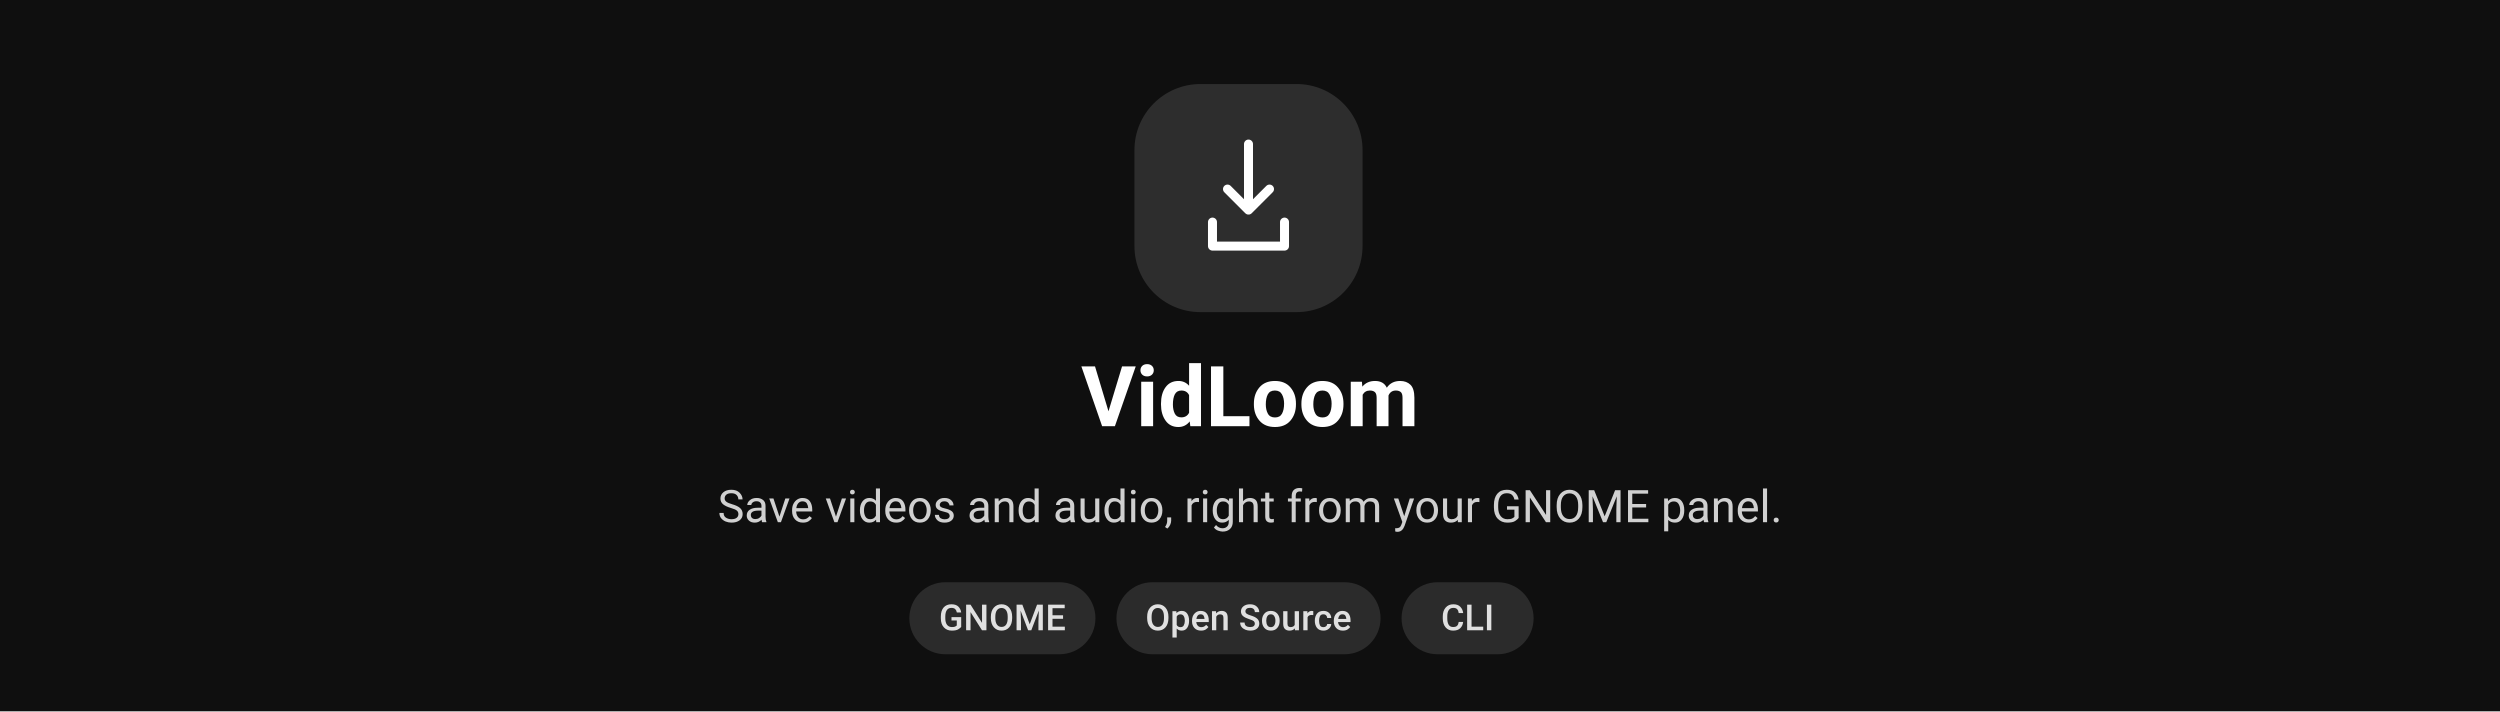
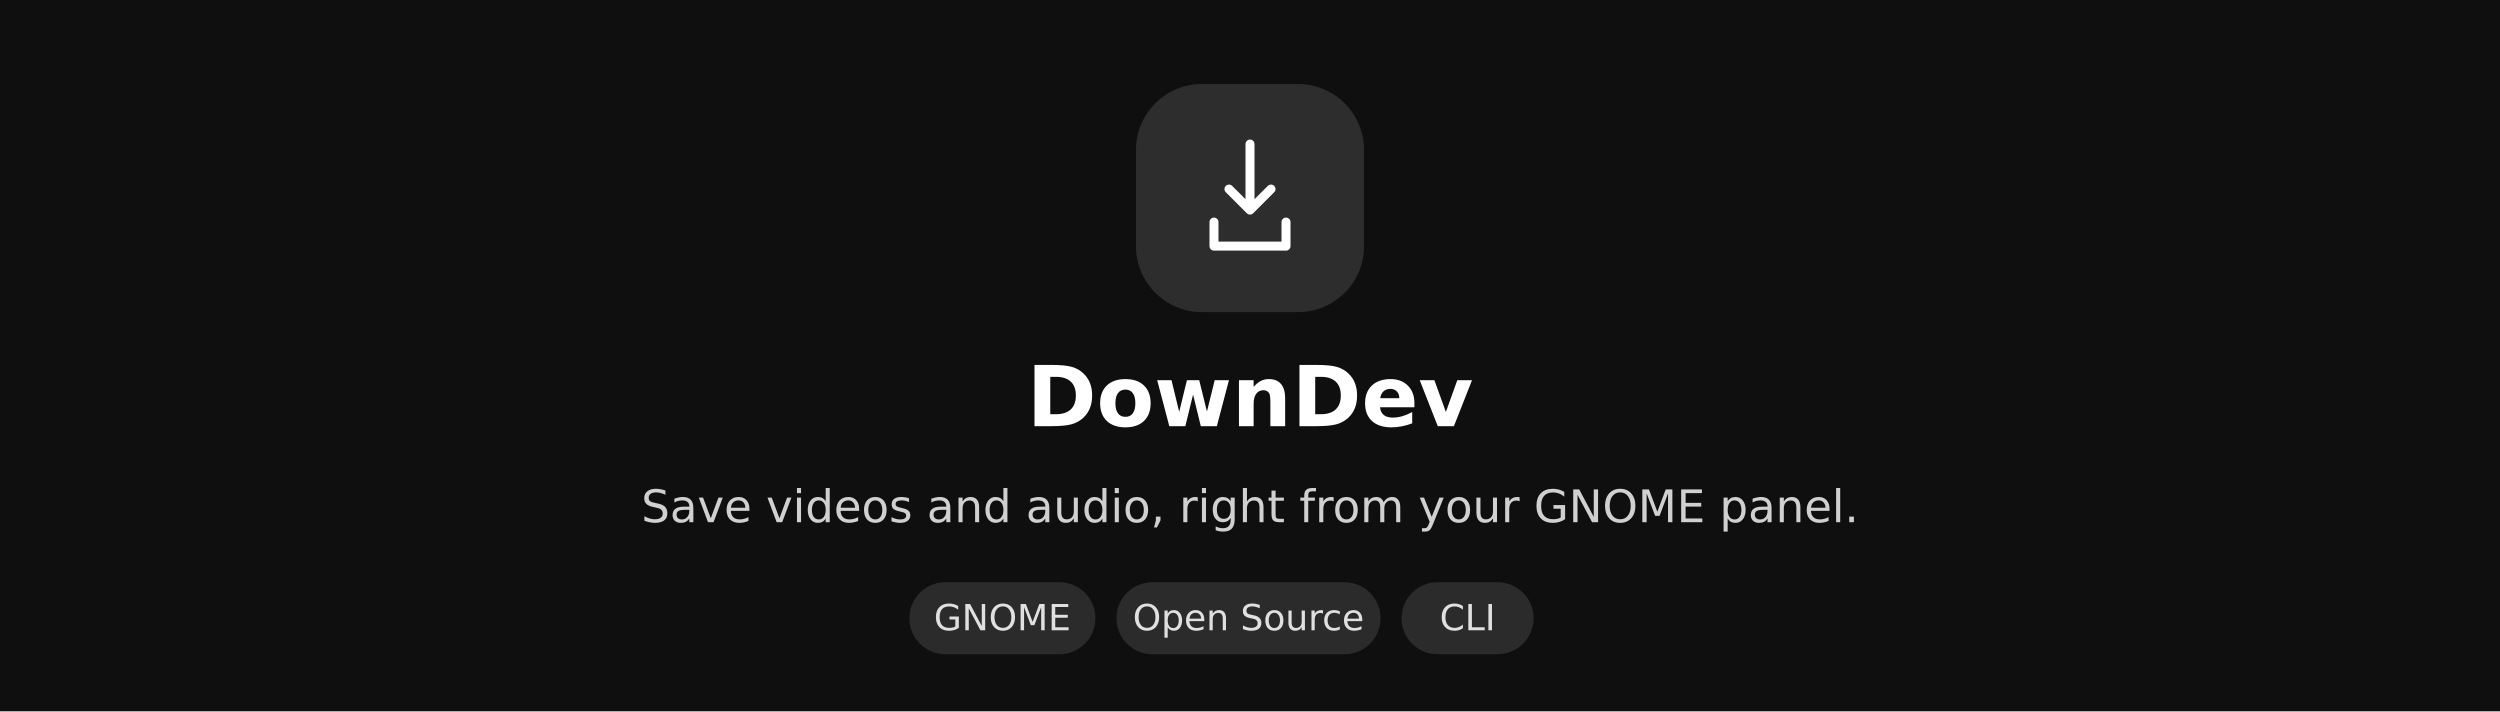
<svg xmlns="http://www.w3.org/2000/svg" width="833" height="237" viewBox="0 0 833 237">
  <rect width="833" height="237" fill="#0f0f0f" />
-   <rect x="378" y="28" width="76" height="76" rx="22" fill="#2d2d2d" />
-   <path d="M404 74 v8 h24 v-8" fill="none" stroke="#ffffff" stroke-width="3" stroke-linecap="round" stroke-linejoin="round" />
-   <path d="M416 48 v22 m-7 -7 l7 7 l7 -7" fill="none" stroke="#ffffff" stroke-width="3" stroke-linecap="round" stroke-linejoin="round" />
-   <text x="416.5" y="142" font-family="-apple-system, BlinkMacSystemFont, 'Segoe UI', Roboto, Helvetica, Arial, sans-serif" font-size="28" font-weight="700" fill="#ffffff" text-anchor="middle">VidLoom</text>
-   <text x="416.5" y="174" font-family="-apple-system, BlinkMacSystemFont, 'Segoe UI', Roboto, Helvetica, Arial, sans-serif" font-size="15" font-weight="400" fill="#d0d0d0" text-anchor="middle">Save videos and audio, right from your GNOME panel.</text>
+   <rect x="378.5" y="28" width="76" height="76" rx="22" fill="#2d2d2d" />
+   <path d="M404.5 74 v8 h24 v-8" fill="none" stroke="#ffffff" stroke-width="3" stroke-linecap="round" stroke-linejoin="round" />
+   <path d="M416.5 48 v22 m-7 -7 l7 7 l7 -7" fill="none" stroke="#ffffff" stroke-width="3" stroke-linecap="round" stroke-linejoin="round" />
+   <text x="416.5" y="142" font-family="DejaVu Sans, Cantarell, -apple-system, BlinkMacSystemFont, 'Segoe UI', Roboto, Helvetica, Arial, sans-serif" font-size="28" font-weight="700" fill="#ffffff" text-anchor="middle">DownDev</text>
+   <text x="416.5" y="174" font-family="DejaVu Sans, Cantarell, -apple-system, BlinkMacSystemFont, 'Segoe UI', Roboto, Helvetica, Arial, sans-serif" font-size="15" font-weight="400" fill="#d0d0d0" text-anchor="middle">Save videos and audio, right from your GNOME panel.</text>
  <rect x="303" y="194" width="62" height="24" rx="12" fill="#2b2b2b" />
-   <text x="334" y="210" font-family="-apple-system, BlinkMacSystemFont, 'Segoe UI', Roboto, Helvetica, Arial, sans-serif" font-size="12" font-weight="500" fill="#e0e0e0" text-anchor="middle">GNOME</text>
+   <text x="334" y="210" font-family="DejaVu Sans, Cantarell, -apple-system, BlinkMacSystemFont, 'Segoe UI', Roboto, Helvetica, Arial, sans-serif" font-size="12" font-weight="500" fill="#e0e0e0" text-anchor="middle">GNOME</text>
  <rect x="372" y="194" width="88" height="24" rx="12" fill="#2b2b2b" />
-   <text x="416" y="210" font-family="-apple-system, BlinkMacSystemFont, 'Segoe UI', Roboto, Helvetica, Arial, sans-serif" font-size="12" font-weight="500" fill="#e0e0e0" text-anchor="middle">Open Source</text>
+   <text x="416" y="210" font-family="DejaVu Sans, Cantarell, -apple-system, BlinkMacSystemFont, 'Segoe UI', Roboto, Helvetica, Arial, sans-serif" font-size="12" font-weight="500" fill="#e0e0e0" text-anchor="middle">Open Source</text>
  <rect x="467" y="194" width="44" height="24" rx="12" fill="#2b2b2b" />
-   <text x="489" y="210" font-family="-apple-system, BlinkMacSystemFont, 'Segoe UI', Roboto, Helvetica, Arial, sans-serif" font-size="12" font-weight="500" fill="#e0e0e0" text-anchor="middle">CLI</text>
+   <text x="489" y="210" font-family="DejaVu Sans, Cantarell, -apple-system, BlinkMacSystemFont, 'Segoe UI', Roboto, Helvetica, Arial, sans-serif" font-size="12" font-weight="500" fill="#e0e0e0" text-anchor="middle">CLI</text>
</svg>
